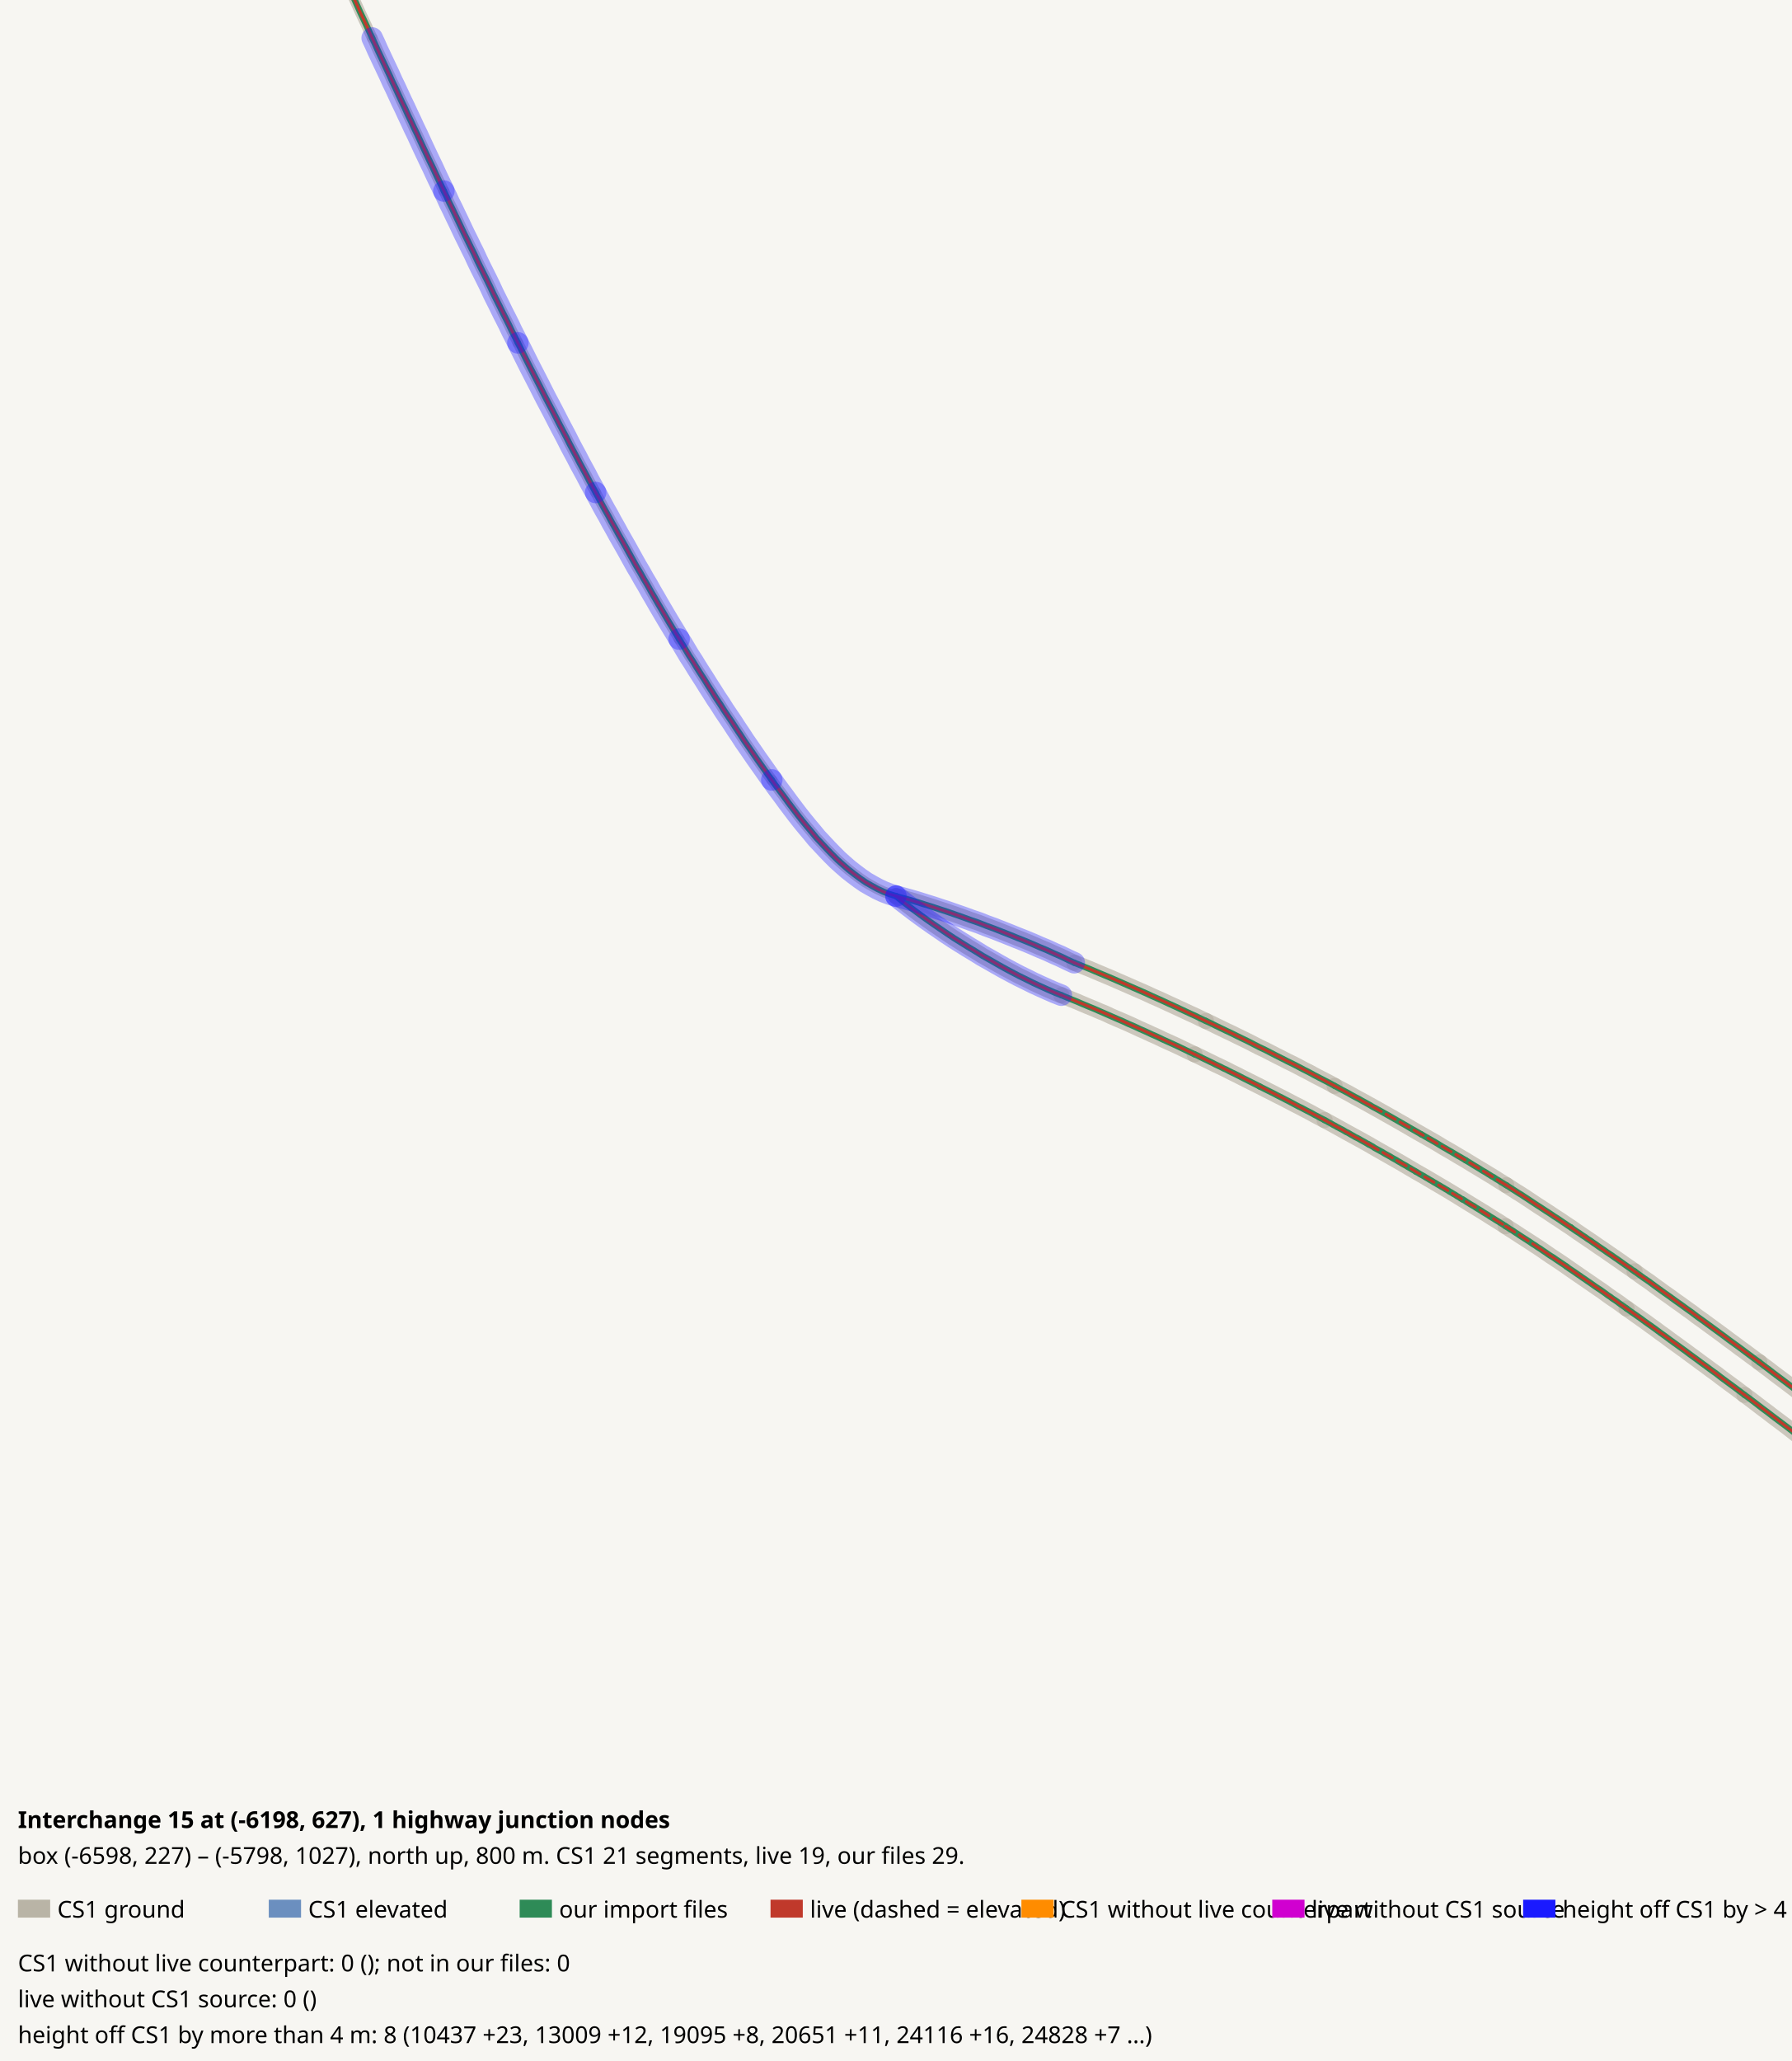
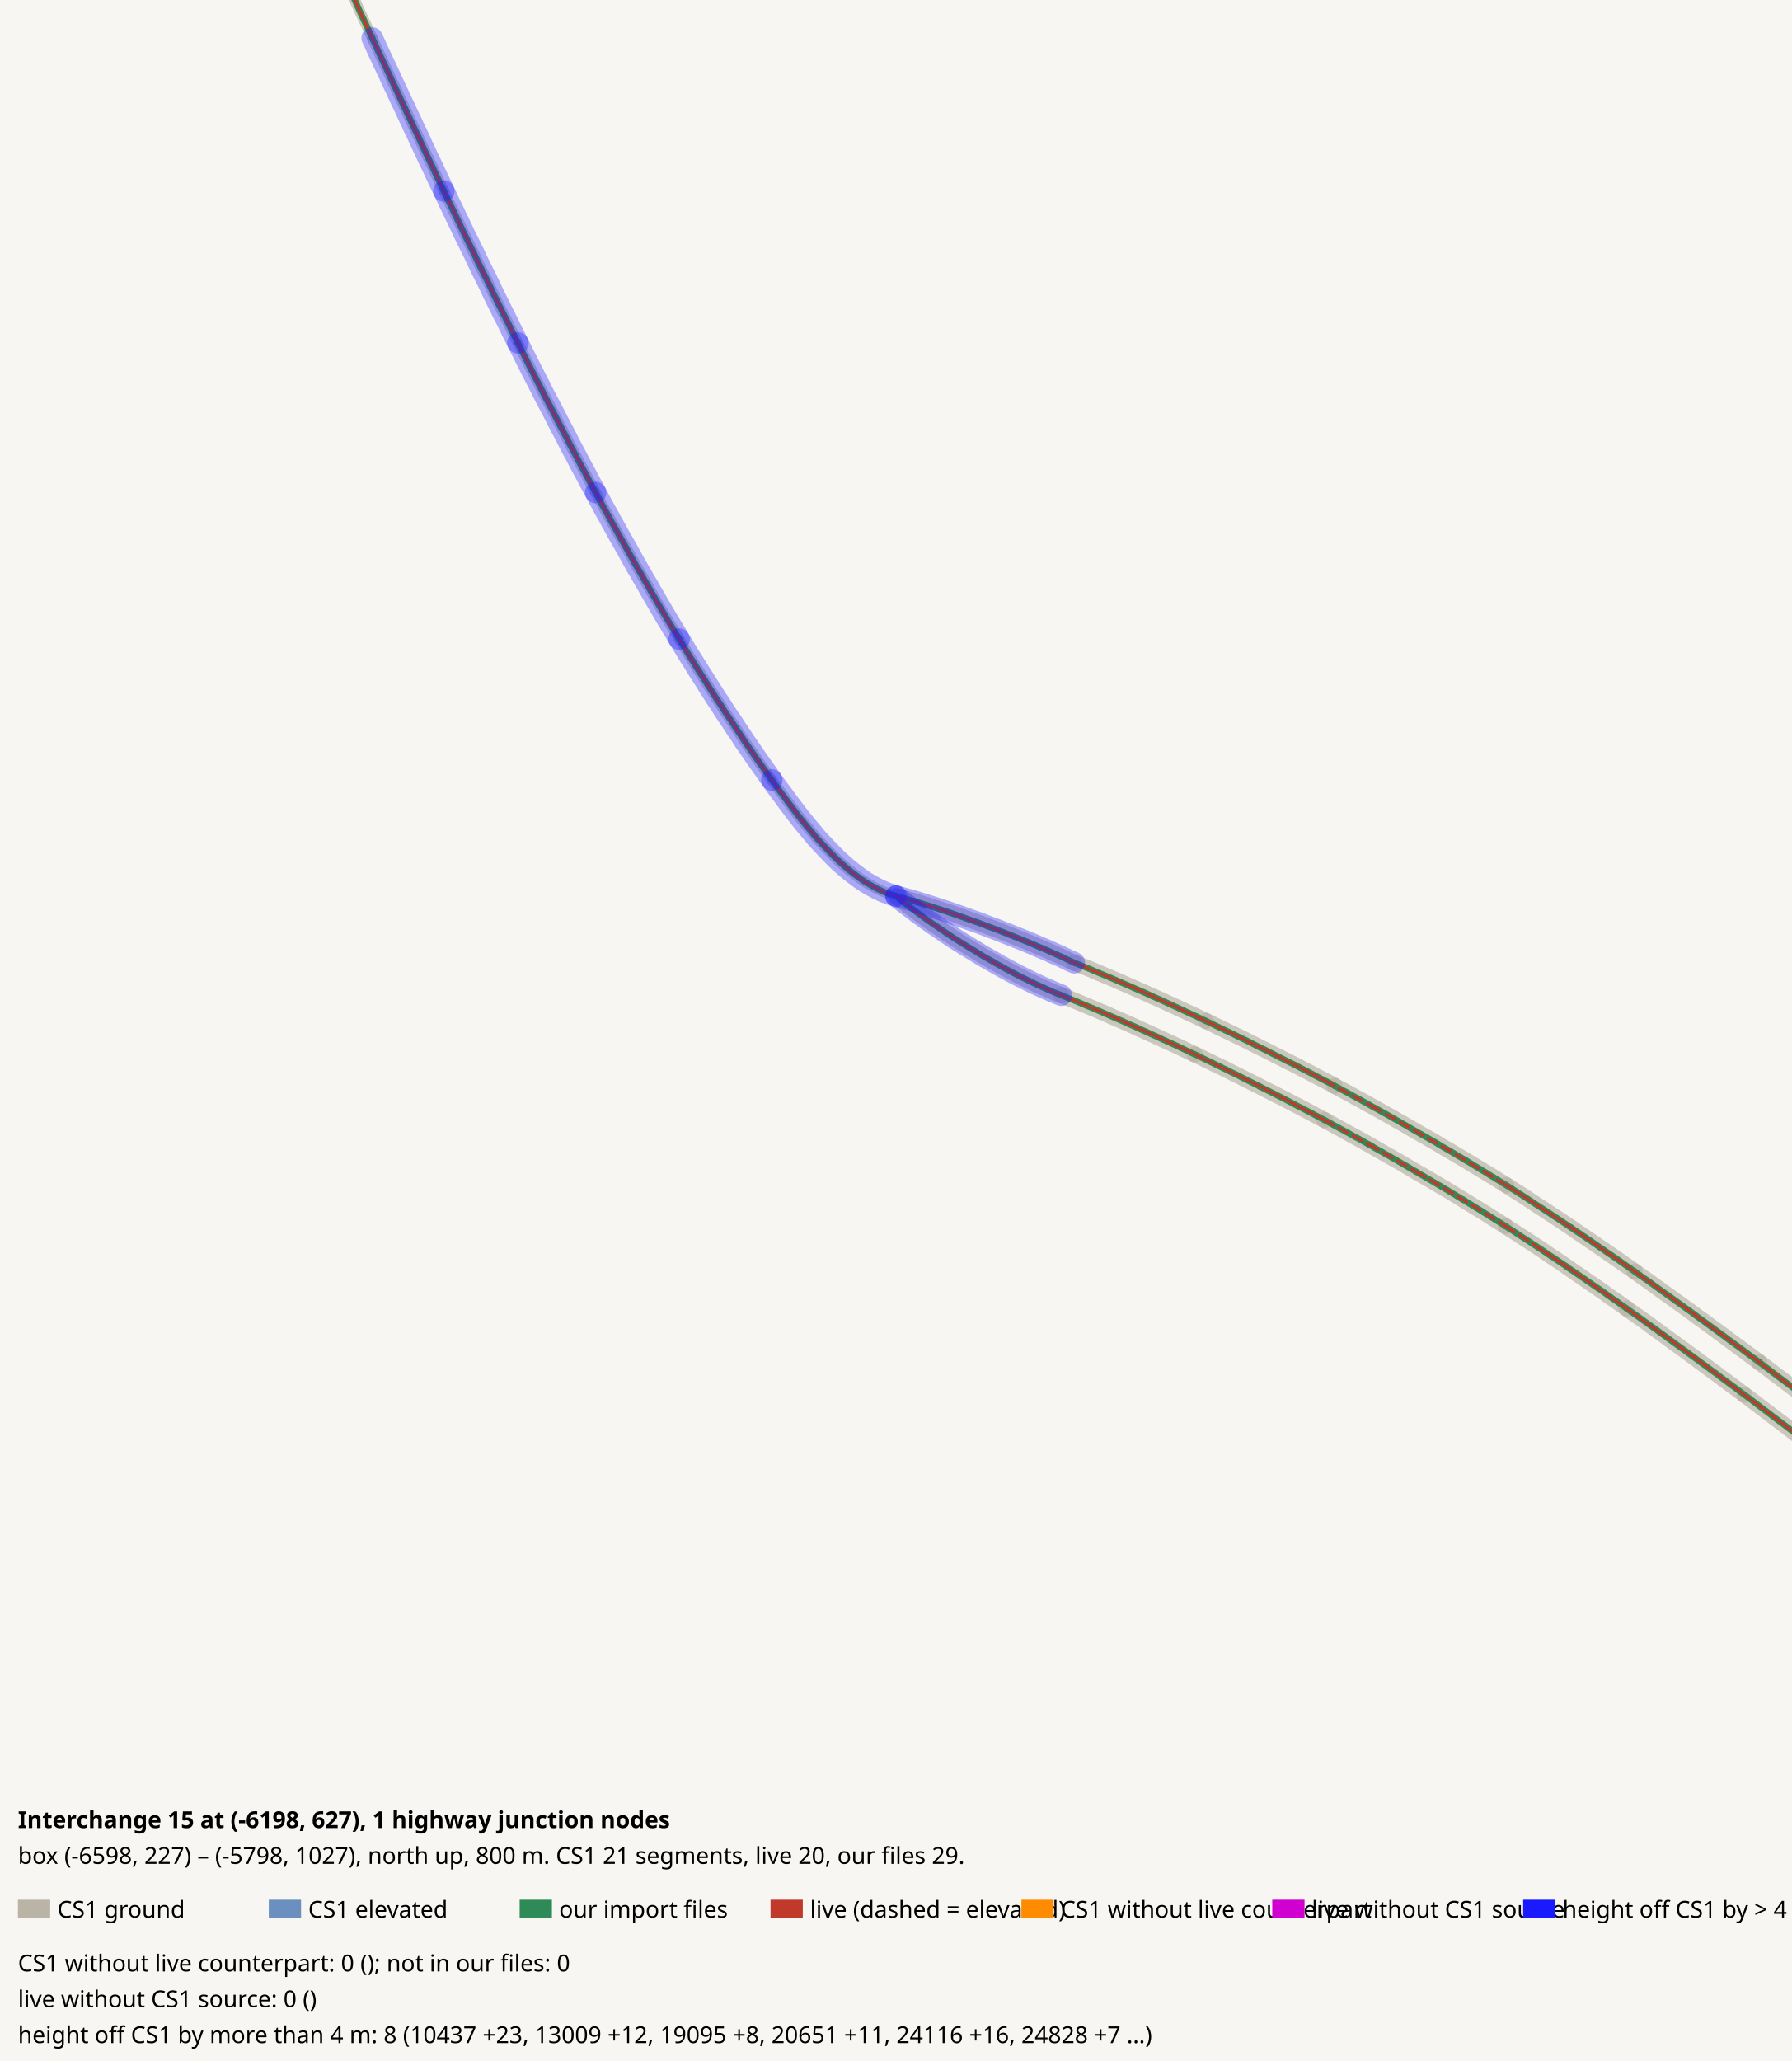
<svg xmlns="http://www.w3.org/2000/svg" viewBox="0 0 1000 1150" font-family="sans-serif" font-size="13">
  <rect width="1000" height="1150" fill="#f7f6f2" />
  <text x="10" y="1020" font-weight="bold">Interchange 15 at (-6198, 627), 1 highway junction nodes</text>
-   <text x="10" y="1040">box (-6598, 227) – (-5798, 1027), north up, 800 m. CS1 21 segments, live 19, our files 29.</text>
+   <text x="10" y="1040">box (-6598, 227) – (-5798, 1027), north up, 800 m. CS1 21 segments, live 20, our files 29.</text>
  <g fill="none" stroke-linecap="round">
    <path d="M973.5,778.3L976.0,780.1L978.5,782.0L981.1,784.0L983.7,786.0L986.4,788.0L989.1,790.1L991.9,792.2L994.7,794.3L997.5,796.4L1000.3,798.6L1003.1,800.8L1006.0,802.9L1008.8,805.1L1011.6,807.3L1014.4,809.4L1017.2,811.6L1020.0,813.7L1022.7,815.8L1025.4,817.9L1028.1,820.0L1030.7,822.0L1033.3,824.0L1035.8,825.9L1038.3,827.8" stroke="#b9b4a6" stroke-width="9" opacity="0.7" />
    <path d="M912.2,709.4L909.5,707.5L906.7,705.6L903.9,703.6L901.0,701.6L898.1,699.6L895.1,697.5L892.1,695.5L889.1,693.4L886.0,691.3L882.9,689.2L879.8,687.1L876.7,684.9L873.5,682.8L870.4,680.7L867.3,678.7L864.2,676.6L861.1,674.6L858.0,672.6L855.0,670.6L852.0,668.6L849.1,666.7L846.2,664.9L843.4,663.1L840.6,661.3" stroke="#b9b4a6" stroke-width="9" opacity="0.7" />
    <path d="M592.3,555.3L595.2,556.5L598.1,557.7L601.1,558.9L604.1,560.2L607.2,561.5L610.4,562.8L613.6,564.2L616.8,565.5L620.0,567.0L623.2,568.4L626.5,569.8L629.7,571.2L633.0,572.7L636.2,574.2L639.4,575.6L642.6,577.1L645.8,578.5L648.9,580.0L652.0,581.4L655.1,582.8L658.1,584.2L661.0,585.6L663.9,587.0L666.7,588.3" stroke="#b9b4a6" stroke-width="9" opacity="0.7" />
    <path d="M981.8,760.1L979.2,758.2L976.5,756.2L973.7,754.1L970.9,752.1L968.0,749.9L965.1,747.8L962.2,745.6L959.2,743.4L956.2,741.2L953.2,739.0L950.2,736.8L947.1,734.6L944.1,732.3L941.0,730.1L938.0,727.9L935.0,725.8L932.0,723.6L929.0,721.5L926.1,719.4L923.2,717.3L920.4,715.2L917.6,713.3L914.8,711.3L912.2,709.4" stroke="#b9b4a6" stroke-width="9" opacity="0.7" />
    <path d="M379.0,356.6L380.9,359.6L382.8,362.8L384.7,366.0L386.8,369.2L388.8,372.5L390.9,375.8L393.1,379.2L395.2,382.6L397.4,386.0L399.6,389.5L401.9,392.9L404.1,396.4L406.4,399.8L408.7,403.2L410.9,406.6L413.2,410.0L415.4,413.4L417.7,416.7L419.9,419.9L422.1,423.1L424.3,426.2L426.5,429.3L428.6,432.3L430.7,435.2" stroke="#b9b4a6" stroke-width="6" opacity="0.7" />
    <path d="M907.7,730.1L905.2,728.3L902.6,726.4L899.9,724.6L897.2,722.7L894.5,720.7L891.7,718.8L888.8,716.8L885.9,714.8L883.0,712.8L880.1,710.8L877.2,708.8L874.2,706.7L871.3,704.7L868.3,702.7L865.4,700.8L862.5,698.8L859.6,696.8L856.7,694.9L853.8,693.0L851.0,691.2L848.2,689.4L845.5,687.6L842.8,685.9L840.2,684.2" stroke="#b9b4a6" stroke-width="9" opacity="0.7" />
    <path d="M207.7,21.2L209.2,24.4L210.7,27.8L212.3,31.2L213.9,34.6L215.6,38.2L217.3,41.8L218.9,45.4L220.7,49.1L222.4,52.8L224.1,56.5L225.9,60.2L227.6,63.9L229.4,67.7L231.1,71.4L232.9,75.1L234.6,78.8L236.3,82.5L238.0,86.1L239.7,89.7L241.4,93.2L243.0,96.7L244.6,100.1L246.2,103.4L247.7,106.6" stroke="#b9b4a6" stroke-width="6" opacity="0.7" />
    <path d="M744.8,605.9L742.1,604.4L739.4,603.0L736.5,601.5L733.6,600.0L730.7,598.4L727.7,596.9L724.7,595.3L721.6,593.7L718.5,592.2L715.4,590.6L712.2,589.0L709.1,587.4L706.0,585.8L702.8,584.3L699.7,582.7L696.6,581.1L693.5,579.6L690.4,578.1L687.4,576.6L684.4,575.2L681.5,573.8L678.6,572.4L675.8,571.0L673.0,569.7" stroke="#b9b4a6" stroke-width="9" opacity="0.7" />
    <path d="M907.7,730.1L910.3,731.9L912.8,733.7L915.5,735.6L918.2,737.5L920.9,739.5L923.7,741.5L926.5,743.6L929.3,745.6L932.1,747.7L935.0,749.8L937.9,751.9L940.8,754.0L943.6,756.1L946.5,758.2L949.3,760.3L952.2,762.4L955.0,764.5L957.8,766.5L960.5,768.6L963.2,770.6L965.9,772.6L968.5,774.5L971.0,776.4L973.5,778.3" stroke="#b9b4a6" stroke-width="9" opacity="0.7" />
    <path d="M599.5,537.2L595.8,535.5L592.1,533.7L588.2,532.0L584.3,530.2L580.2,528.5L576.1,526.7L572.0,525.0L567.7,523.3L563.5,521.6L559.2,519.9L554.9,518.2L550.5,516.6L546.2,514.9L541.8,513.4L537.4,511.8L533.1,510.3L528.8,508.8L524.5,507.4L520.3,506.0L516.1,504.7L512.0,503.4L507.9,502.2L503.9,501.1L500.0,500.0" stroke="#b9b4a6" stroke-width="9" opacity="0.7" />
    <path d="M739.2,625.0L743.1,627.1L747.1,629.3L751.2,631.6L755.4,633.9L759.6,636.2L763.9,638.6L768.2,641.1L772.6,643.6L777.0,646.1L781.4,648.6L785.8,651.2L790.2,653.8L794.6,656.3L799.0,658.9L803.4,661.5L807.8,664.1L812.1,666.7L816.3,669.3L820.5,671.9L824.6,674.4L828.7,676.9L832.6,679.4L836.5,681.8L840.2,684.2" stroke="#b9b4a6" stroke-width="9" opacity="0.7" />
    <path d="M673.0,569.7L670.2,568.4L667.4,567.0L664.5,565.7L661.5,564.3L658.5,562.9L655.5,561.5L652.4,560.1L649.2,558.6L646.1,557.2L642.9,555.8L639.7,554.3L636.5,552.9L633.3,551.5L630.1,550.1L626.9,548.7L623.7,547.3L620.5,545.9L617.4,544.6L614.3,543.3L611.2,542.0L608.2,540.7L605.2,539.5L602.3,538.3L599.5,537.2" stroke="#b9b4a6" stroke-width="9" opacity="0.7" />
    <path d="M247.7,106.6L249.3,109.9L250.8,113.2L252.5,116.6L254.1,120.0L255.8,123.5L257.5,127.1L259.2,130.7L261.0,134.3L262.8,138.0L264.6,141.6L266.3,145.3L268.1,149.0L270.0,152.8L271.8,156.4L273.6,160.1L275.3,163.8L277.1,167.4L278.9,171.0L280.6,174.5L282.4,178.0L284.1,181.4L285.7,184.8L287.4,188.1L289.0,191.3" stroke="#b9b4a6" stroke-width="6" opacity="0.7" />
    <path d="M840.6,661.3L837.0,659.1L833.4,656.8L829.6,654.5L825.8,652.2L821.8,649.8L817.9,647.4L813.8,645.0L809.8,642.6L805.6,640.2L801.5,637.7L797.3,635.3L793.1,632.9L788.9,630.5L784.8,628.1L780.6,625.7L776.4,623.3L772.3,621.0L768.2,618.7L764.1,616.4L760.1,614.2L756.2,612.1L752.3,609.9L748.5,607.9L744.8,605.9" stroke="#b9b4a6" stroke-width="9" opacity="0.7" />
    <path d="M430.7,435.2L432.9,438.3L435.2,441.4L437.6,444.6L440.0,447.9L442.5,451.2L445.0,454.5L447.6,457.8L450.3,461.1L453.0,464.3L455.7,467.6L458.6,470.7L461.5,473.8L464.4,476.8L467.4,479.8L470.4,482.5L473.5,485.2L476.7,487.7L479.9,490.1L483.1,492.3L486.4,494.2L489.7,496.0L493.1,497.6L496.5,498.9L500.0,500.0" stroke="#b9b4a6" stroke-width="6" opacity="0.7" />
    <path d="M592.3,555.3L588.5,553.8L584.6,552.1L580.6,550.3L576.7,548.5L572.7,546.5L568.6,544.5L564.6,542.4L560.5,540.2L556.4,537.9L552.4,535.6L548.3,533.3L544.3,530.8L540.3,528.4L536.3,525.9L532.3,523.4L528.4,520.8L524.6,518.2L520.8,515.6L517.1,513.0L513.5,510.4L510.0,507.8L506.6,505.2L503.2,502.6L500.0,500.0" stroke="#b9b4a6" stroke-width="9" opacity="0.7" />
    <path d="M1050.2,812.4L1047.6,810.4L1045.0,808.4L1042.3,806.3L1039.5,804.1L1036.7,801.9L1033.8,799.7L1030.9,797.5L1028.0,795.3L1025.1,793.0L1022.1,790.7L1019.1,788.4L1016.1,786.1L1013.1,783.9L1010.1,781.6L1007.1,779.3L1004.2,777.1L1001.2,774.8L998.3,772.6L995.4,770.4L992.6,768.3L989.8,766.2L987.1,764.1L984.4,762.1L981.8,760.1" stroke="#b9b4a6" stroke-width="9" opacity="0.7" />
    <path d="M332.4,274.8L334.1,278.0L335.8,281.2L337.6,284.5L339.5,287.8L341.3,291.2L343.3,294.7L345.2,298.2L347.2,301.7L349.2,305.2L351.2,308.8L353.2,312.4L355.2,316.0L357.3,319.5L359.3,323.1L361.4,326.6L363.4,330.2L365.4,333.6L367.4,337.1L369.4,340.5L371.4,343.9L373.3,347.1L375.3,350.4L377.2,353.5L379.0,356.6" stroke="#b9b4a6" stroke-width="6" opacity="0.7" />
    <path d="M289.0,191.3L290.6,194.5L292.2,197.7L293.9,201.1L295.6,204.5L297.4,208.0L299.2,211.5L301.0,215.0L302.8,218.6L304.7,222.3L306.6,225.9L308.5,229.5L310.4,233.2L312.3,236.9L314.2,240.5L316.1,244.1L317.9,247.7L319.8,251.3L321.7,254.8L323.5,258.3L325.4,261.8L327.2,265.1L328.9,268.4L330.7,271.7L332.4,274.8" stroke="#b9b4a6" stroke-width="6" opacity="0.7" />
    <path d="M168.8,-63.6L169.6,-61.8L170.6,-59.7L171.7,-57.3L172.9,-54.7L174.2,-51.7L175.7,-48.6L177.2,-45.2L178.8,-41.6L180.6,-37.9L182.3,-34.0L184.1,-30.0L186.0,-26.0L187.9,-21.8L189.8,-17.6L191.7,-13.4L193.7,-9.3L195.6,-5.1L197.5,-1.0L199.3,3.0L201.1,7.0L202.9,10.8L204.6,14.4L206.2,17.9L207.7,21.2" stroke="#b9b4a6" stroke-width="6" opacity="0.7" />
    <path d="M666.7,588.3L669.5,589.6L672.3,591.0L675.2,592.4L678.2,593.9L681.2,595.3L684.3,596.8L687.4,598.4L690.5,599.9L693.6,601.5L696.8,603.1L700.0,604.7L703.2,606.3L706.3,607.9L709.5,609.5L712.6,611.1L715.8,612.7L718.9,614.3L721.9,615.9L724.9,617.4L727.9,619.0L730.8,620.5L733.7,622.1L736.5,623.6L739.2,625.0" stroke="#b9b4a6" stroke-width="9" opacity="0.7" />
    <path d="M973.5,778.3L976.0,780.1L978.5,782.0L981.1,784.0L983.7,786.0L986.4,788.0L989.1,790.1L991.9,792.2L994.7,794.3L997.5,796.4L1000.3,798.6L1003.1,800.8L1006.0,802.9L1008.8,805.1L1011.6,807.3L1014.4,809.4L1017.2,811.6L1020.0,813.7L1022.7,815.8L1025.4,817.9L1028.1,819.9L1030.7,822.0L1033.3,824.0L1035.8,825.9L1038.2,827.8" stroke="#2e8b57" stroke-width="3.5" />
    <path d="M912.2,709.4L910.8,708.5L909.5,707.5L908.1,706.6L906.7,705.6L905.3,704.6L903.9,703.6L902.5,702.6L901.0,701.6L899.6,700.6L898.1,699.6L896.6,698.6L895.1,697.5L893.6,696.5L892.1,695.5L890.6,694.4L889.1,693.4L887.6,692.3L886.0,691.3L884.5,690.2L882.9,689.2L881.4,688.1L879.8,687.1L878.2,686.0L876.7,684.9" stroke="#2e8b57" stroke-width="3.5" />
    <path d="M876.7,684.9L875.1,683.9L873.5,682.8L872.0,681.8L870.4,680.7L868.9,679.7L867.3,678.7L865.7,677.6L864.2,676.6L862.6,675.6L861.1,674.6L859.6,673.6L858.0,672.6L856.5,671.6L855.0,670.6L853.5,669.6L852.0,668.6L850.6,667.7L849.1,666.7L847.6,665.8L846.2,664.9L844.8,664.0L843.4,663.1L842.0,662.2L840.6,661.3" stroke="#2e8b57" stroke-width="3.5" />
    <path d="M592.3,555.3L595.2,556.5L598.1,557.7L601.1,558.9L604.1,560.2L607.2,561.5L610.4,562.8L613.6,564.2L616.8,565.6L620.0,567.0L623.2,568.4L626.5,569.8L629.7,571.3L633.0,572.7L636.2,574.2L639.4,575.6L642.6,577.1L645.8,578.5L648.9,580.0L652.0,581.4L655.1,582.8L658.1,584.2L661.0,585.6L663.9,587.0L666.7,588.3" stroke="#2e8b57" stroke-width="3.5" />
    <path d="M981.8,760.1L979.2,758.2L976.5,756.2L973.7,754.1L970.9,752.0L968.0,749.9L965.1,747.8L962.2,745.6L959.2,743.4L956.2,741.2L953.2,739.0L950.2,736.8L947.1,734.6L944.1,732.3L941.0,730.1L938.0,727.9L935.0,725.8L932.0,723.6L929.0,721.5L926.1,719.4L923.2,717.3L920.4,715.2L917.6,713.3L914.8,711.3L912.2,709.4" stroke="#2e8b57" stroke-width="3.5" />
    <path d="M840.2,684.2L841.5,685.0L842.8,685.9L844.2,686.7L845.5,687.6L846.9,688.5L848.2,689.4L849.6,690.3L851.0,691.2L852.4,692.1L853.8,693.0L855.2,694.0L856.7,694.9L858.1,695.9L859.6,696.8L861.0,697.8L862.5,698.8L863.9,699.8L865.4,700.8L866.9,701.7L868.3,702.7L869.8,703.7L871.3,704.7L872.8,705.7L874.2,706.7" stroke="#2e8b57" stroke-width="3.5" />
    <path d="M874.2,706.7L875.7,707.8L877.2,708.8L878.7,709.8L880.1,710.8L881.6,711.8L883.0,712.8L884.5,713.8L885.9,714.8L887.4,715.8L888.8,716.8L890.2,717.8L891.7,718.8L893.1,719.7L894.5,720.7L895.9,721.7L897.2,722.7L898.6,723.6L899.9,724.6L901.3,725.5L902.6,726.4L903.9,727.4L905.2,728.3L906.5,729.2L907.7,730.1" stroke="#2e8b57" stroke-width="3.5" />
    <path d="M744.8,605.9L742.1,604.4L739.4,603.0L736.5,601.5L733.6,600.0L730.7,598.4L727.7,596.9L724.7,595.3L721.6,593.7L718.5,592.2L715.4,590.6L712.2,589.0L709.1,587.4L706.0,585.8L702.8,584.3L699.7,582.7L696.6,581.1L693.5,579.6L690.4,578.1L687.4,576.6L684.4,575.2L681.5,573.8L678.6,572.4L675.8,571.0L673.0,569.7" stroke="#2e8b57" stroke-width="3.5" />
    <path d="M907.7,730.1L910.2,731.9L912.8,733.7L915.5,735.6L918.2,737.6L920.9,739.5L923.7,741.5L926.5,743.6L929.3,745.6L932.1,747.7L935.0,749.8L937.9,751.9L940.8,754.0L943.6,756.1L946.5,758.2L949.3,760.3L952.2,762.4L955.0,764.5L957.8,766.5L960.5,768.6L963.2,770.6L965.9,772.6L968.5,774.5L971.0,776.4L973.5,778.3" stroke="#2e8b57" stroke-width="3.5" />
    <path d="M599.5,537.2L595.8,535.5L592.1,533.7L588.2,532.0L584.3,530.2L580.2,528.5L576.1,526.7L572.0,525.0L567.7,523.3L563.5,521.6L559.2,519.9L554.9,518.2L550.5,516.6L546.2,514.9L541.8,513.4L537.4,511.8L533.1,510.3L528.8,508.8L524.5,507.4L520.3,506.0L516.1,504.7L512.0,503.4L507.9,502.2L503.9,501.1L500.0,500.0" stroke="#2e8b57" stroke-width="3.5" />
    <path d="M739.2,625.0L740.2,625.5L741.2,626.1L742.2,626.6L743.1,627.1L744.1,627.7L745.1,628.2L746.1,628.8L747.1,629.3L748.2,629.9L749.2,630.4L750.2,631.0L751.2,631.6L752.3,632.1L753.3,632.7L754.3,633.3L755.4,633.9L756.4,634.5L757.5,635.0L758.6,635.6L759.6,636.2L760.7,636.8L761.8,637.4L762.8,638.0L763.9,638.6" stroke="#2e8b57" stroke-width="3.5" />
    <path d="M763.9,638.6L765.0,639.2L766.1,639.8L767.1,640.5L768.2,641.1L769.3,641.7L770.4,642.3L771.5,642.9L772.6,643.6L773.7,644.2L774.8,644.8L775.9,645.4L777.0,646.1L778.1,646.7L779.2,647.3L780.3,648.0L781.4,648.6L782.5,649.3L783.6,649.9L784.7,650.5L785.8,651.2L786.9,651.8L788.0,652.5L789.1,653.1L790.2,653.8" stroke="#2e8b57" stroke-width="3.5" />
    <path d="M790.2,653.8L791.3,654.4L792.4,655.1L793.5,655.7L794.6,656.3L795.7,657.0L796.8,657.6L797.9,658.3L799.0,658.9L800.1,659.6L801.2,660.2L802.3,660.9L803.4,661.5L804.5,662.2L805.6,662.8L806.7,663.5L807.8,664.1L808.8,664.8L809.9,665.4L811.0,666.1L812.1,666.7L813.1,667.4L814.2,668.0L815.2,668.7L816.3,669.3" stroke="#2e8b57" stroke-width="3.5" />
    <path d="M816.3,669.3L817.4,669.9L818.4,670.6L819.4,671.2L820.5,671.9L821.5,672.5L822.6,673.1L823.6,673.8L824.6,674.4L825.6,675.0L826.6,675.6L827.6,676.3L828.6,676.9L829.6,677.5L830.6,678.1L831.6,678.8L832.6,679.4L833.6,680.0L834.5,680.6L835.5,681.2L836.5,681.8L837.4,682.4L838.4,683.0L839.3,683.6L840.2,684.2" stroke="#2e8b57" stroke-width="3.5" />
    <path d="M673.0,569.7L670.2,568.4L667.4,567.0L664.5,565.7L661.5,564.3L658.5,562.9L655.5,561.5L652.4,560.1L649.2,558.6L646.1,557.2L642.9,555.8L639.7,554.3L636.5,552.9L633.3,551.5L630.1,550.1L626.9,548.7L623.7,547.3L620.5,545.9L617.4,544.6L614.3,543.3L611.2,542.0L608.2,540.7L605.2,539.5L602.3,538.3L599.5,537.2" stroke="#2e8b57" stroke-width="3.5" />
    <path d="M840.6,661.3L839.7,660.8L838.8,660.2L837.9,659.7L837.0,659.1L836.1,658.5L835.2,658.0L834.3,657.4L833.4,656.8L832.4,656.3L831.5,655.7L830.5,655.1L829.6,654.5L828.6,653.9L827.7,653.4L826.7,652.8L825.8,652.2L824.8,651.6L823.8,651.0L822.8,650.4L821.8,649.8L820.9,649.2L819.9,648.6L818.9,648.0L817.9,647.4" stroke="#2e8b57" stroke-width="3.5" />
    <path d="M817.9,647.4L816.9,646.8L815.9,646.2L814.9,645.6L813.8,645.0L812.8,644.4L811.8,643.8L810.8,643.2L809.8,642.6L808.7,642.0L807.7,641.4L806.7,640.8L805.6,640.2L804.6,639.6L803.6,639.0L802.5,638.3L801.5,637.7L800.5,637.1L799.4,636.5L798.4,635.9L797.3,635.3L796.3,634.7L795.2,634.1L794.2,633.5L793.1,632.9" stroke="#2e8b57" stroke-width="3.5" />
    <path d="M793.1,632.9L791.0,631.7L788.9,630.5L786.8,629.3L784.8,628.1L782.7,626.9L780.6,625.7L778.5,624.5L776.4,623.3L774.3,622.1L772.3,621.0L770.2,619.8L768.2,618.7L766.1,617.6L764.1,616.4L762.1,615.3L760.1,614.2L758.2,613.1L756.2,612.1L754.2,611.0L752.3,609.9L750.4,608.9L748.5,607.9L746.7,606.9L744.8,605.9" stroke="#2e8b57" stroke-width="3.5" />
    <path d="M500.0,500.0L503.2,502.6L506.6,505.2L510.0,507.8L513.5,510.4L517.1,513.0L520.8,515.6L524.6,518.2L528.4,520.8L532.3,523.4L536.3,525.9L540.3,528.4L544.3,530.8L548.3,533.3L552.4,535.6L556.4,537.9L560.5,540.2L564.6,542.4L568.6,544.5L572.7,546.5L576.7,548.5L580.6,550.3L584.6,552.1L588.5,553.8L592.3,555.3" stroke="#2e8b57" stroke-width="3.5" />
    <path d="M1050.2,812.4L1047.6,810.4L1045.0,808.4L1042.3,806.3L1039.5,804.1L1036.7,801.9L1033.8,799.7L1030.9,797.5L1028.0,795.3L1025.1,793.0L1022.1,790.7L1019.1,788.4L1016.1,786.1L1013.1,783.9L1010.1,781.6L1007.1,779.3L1004.2,777.1L1001.2,774.8L998.3,772.6L995.4,770.4L992.6,768.3L989.8,766.2L987.1,764.1L984.4,762.1L981.8,760.1" stroke="#2e8b57" stroke-width="3.5" />
    <path d="M666.7,588.3L668.1,588.9L669.5,589.6L670.9,590.3L672.3,591.0L673.8,591.7L675.2,592.4L676.7,593.1L678.2,593.9L679.7,594.6L681.2,595.3L682.7,596.1L684.3,596.8L685.8,597.6L687.4,598.4L688.9,599.1L690.5,599.9L692.1,600.7L693.6,601.5L695.2,602.3L696.8,603.1L698.4,603.9L700.0,604.7L701.6,605.5L703.1,606.3" stroke="#2e8b57" stroke-width="3.5" />
    <path d="M703.1,606.3L704.7,607.1L706.3,607.9L707.9,608.7L709.5,609.5L711.1,610.3L712.6,611.1L714.2,611.9L715.8,612.7L717.3,613.5L718.9,614.3L720.4,615.1L721.9,615.9L723.4,616.7L724.9,617.5L726.4,618.2L727.9,619.0L729.4,619.8L730.8,620.5L732.3,621.3L733.7,622.1L735.1,622.8L736.5,623.6L737.9,624.3L739.2,625.0" stroke="#2e8b57" stroke-width="3.5" />
    <path d="M379.0,356.6L380.9,359.6L382.8,362.8L384.7,366.0L386.8,369.2L388.8,372.5L390.9,375.8L393.1,379.2L395.2,382.6L397.4,386.0L399.6,389.5L401.9,392.9L404.1,396.4L406.4,399.8L408.7,403.2L410.9,406.6L413.2,410.0L415.4,413.4L417.7,416.7L419.9,419.9L422.1,423.1L424.3,426.2L426.5,429.3L428.6,432.3L430.7,435.2" stroke="#2e8b57" stroke-width="3.5" />
    <path d="M207.7,21.2L209.2,24.4L210.7,27.8L212.3,31.2L213.9,34.6L215.6,38.2L217.3,41.8L218.9,45.4L220.7,49.1L222.4,52.8L224.1,56.5L225.9,60.2L227.6,64.0L229.4,67.7L231.1,71.4L232.9,75.1L234.6,78.8L236.3,82.5L238.0,86.1L239.7,89.7L241.4,93.2L243.0,96.7L244.6,100.1L246.2,103.4L247.7,106.6" stroke="#2e8b57" stroke-width="3.5" />
    <path d="M247.7,106.6L249.3,109.9L250.8,113.2L252.5,116.6L254.1,120.0L255.8,123.5L257.5,127.1L259.2,130.7L261.0,134.3L262.8,138.0L264.6,141.6L266.3,145.3L268.1,149.0L270.0,152.8L271.8,156.4L273.6,160.1L275.3,163.8L277.1,167.4L278.9,171.0L280.6,174.5L282.4,178.0L284.1,181.4L285.7,184.8L287.4,188.1L289.0,191.3" stroke="#2e8b57" stroke-width="3.5" />
    <path d="M430.7,435.2L432.9,438.3L435.2,441.4L437.6,444.6L440.0,447.9L442.5,451.2L445.0,454.5L447.6,457.8L450.3,461.1L453.0,464.3L455.7,467.6L458.6,470.7L461.5,473.8L464.4,476.8L467.4,479.8L470.4,482.5L473.5,485.2L476.7,487.7L479.9,490.1L483.1,492.3L486.4,494.2L489.7,496.0L493.1,497.6L496.5,498.9L500.0,500.0" stroke="#2e8b57" stroke-width="3.5" />
    <path d="M332.4,274.8L334.1,278.0L335.8,281.2L337.6,284.5L339.5,287.8L341.3,291.2L343.3,294.7L345.2,298.2L347.2,301.7L349.2,305.2L351.2,308.8L353.2,312.4L355.2,316.0L357.3,319.5L359.3,323.1L361.4,326.6L363.4,330.2L365.4,333.6L367.4,337.1L369.4,340.5L371.4,343.9L373.3,347.1L375.3,350.4L377.1,353.5L379.0,356.6" stroke="#2e8b57" stroke-width="3.5" />
    <path d="M289.0,191.3L290.6,194.5L292.2,197.7L293.9,201.1L295.6,204.5L297.4,208.0L299.2,211.5L301.0,215.0L302.8,218.6L304.7,222.3L306.6,225.9L308.5,229.5L310.4,233.2L312.3,236.9L314.2,240.5L316.1,244.1L317.9,247.7L319.8,251.3L321.7,254.8L323.5,258.3L325.4,261.8L327.2,265.1L328.9,268.4L330.7,271.7L332.4,274.8" stroke="#2e8b57" stroke-width="3.5" />
    <path d="M168.8,-63.6L169.6,-61.8L170.6,-59.7L171.7,-57.3L172.9,-54.7L174.2,-51.7L175.7,-48.6L177.2,-45.2L178.8,-41.6L180.6,-37.9L182.3,-34.0L184.1,-30.0L186.0,-26.0L187.9,-21.8L189.8,-17.6L191.7,-13.5L193.7,-9.3L195.6,-5.1L197.5,-1.0L199.3,3.0L201.1,7.0L202.9,10.8L204.6,14.4L206.2,17.9L207.7,21.2" stroke="#2e8b57" stroke-width="3.5" />
    <path d="M981.8,760.1L977.9,757.2L973.9,754.3L969.9,751.3L965.8,748.3L961.7,745.2L957.5,742.2L953.3,739.1L949.1,736.0L944.8,732.8L940.5,729.7L936.1,726.5L931.7,723.3L927.2,720.1L922.8,716.9L918.3,713.7L913.7,710.5L909.2,707.3L904.6,704.1L900.0,700.9L895.3,697.7L890.7,694.5L886.0,691.3L881.4,688.1L876.7,684.9" stroke="#c0392b" stroke-width="1.6" />
    <path d="M599.5,537.2L595.8,535.5L592.1,533.7L588.2,532.0L584.3,530.2L580.2,528.5L576.1,526.7L572.0,525.0L567.7,523.3L563.5,521.6L559.2,519.9L554.9,518.2L550.5,516.6L546.2,514.9L541.8,513.4L537.4,511.8L533.1,510.3L528.8,508.8L524.5,507.4L520.3,506.0L516.1,504.7L512.0,503.4L507.9,502.2L503.9,501.1L500.0,500.0" stroke="#c0392b" stroke-width="1.6" />
    <path d="M973.5,778.3L979.0,782.4L984.6,786.6L990.3,790.9L996.1,795.4L1002.0,799.9L1008.0,804.5L1014.0,809.1L1020.1,813.8L1026.3,818.6L1032.5,823.4L1038.7,828.2L1044.9,833.0L1051.1,837.9L1057.2,842.7L1063.4,847.6L1069.5,852.4L1075.5,857.2L1081.5,862.0L1087.4,866.7L1093.2,871.3L1098.8,875.9L1104.4,880.5L1109.8,884.9L1115.1,889.3" stroke="#c0392b" stroke-width="1.6" />
+     <path d="M592.3,555.3L598.1,557.7L604.0,560.1L610.0,562.6L616.1,565.2L622.3,567.9L628.5,570.7L634.8,573.5L641.2,576.4L647.6,579.3L654.0,582.3L660.5,585.3L666.9,588.4L673.3,591.5L679.7,594.6L686.0,597.7L692.3,600.8L698.5,603.9L704.7,607.0L710.7,610.1L716.7,613.1L722.5,616.2L728.2,619.2L733.8,622.1L739.2,625.0" stroke="#c0392b" stroke-width="1.6" />
+     <path d="M861.0,697.8L865.9,701.1L870.8,704.4L875.8,707.8L880.7,711.2L885.6,714.6L890.5,718.0L895.4,721.4L900.3,724.8L905.1,728.3L910.0,731.7L914.8,735.2L919.6,738.6L924.3,742.0L929.1,745.4L933.7,748.8L938.4,752.2L943.0,755.6L947.5,758.9L952.0,762.2L956.4,765.5L960.8,768.8L965.1,772.0L969.3,775.2L973.5,778.3" stroke="#c0392b" stroke-width="1.6" />
+     <path d="M744.8,605.9L739.4,603.0L733.9,600.1L728.2,597.1L722.4,594.1L716.4,591.1L710.4,588.0L704.3,585.0L698.1,581.9L691.9,578.8L685.6,575.7L679.3,572.7L672.9,569.7L666.6,566.7L660.2,563.7L653.9,560.7L647.6,557.9L641.3,555.0L635.1,552.2L628.9,549.5L622.8,546.9L616.8,544.3L610.9,541.9L605.2,539.5L599.5,537.2" stroke="#c0392b" stroke-width="1.6" />
    <path d="M876.7,684.9L875.1,683.9L873.5,682.8L872.0,681.8L870.4,680.7L868.9,679.7L867.3,678.7L865.7,677.6L864.2,676.6L862.6,675.6L861.1,674.6L859.6,673.6L858.0,672.6L856.5,671.6L855.0,670.6L853.5,669.6L852.0,668.6L850.6,667.7L849.1,666.7L847.6,665.8L846.2,664.9L844.8,664.0L843.4,663.1L842.0,662.2L840.6,661.3" stroke="#c0392b" stroke-width="1.6" />
-     <path d="M739.2,625.0L740.2,625.5L741.2,626.1L742.2,626.6L743.1,627.1L744.1,627.7L745.1,628.2L746.1,628.8L747.1,629.3L748.2,629.9L749.2,630.4L750.2,631.0L751.2,631.6L752.3,632.1L753.3,632.7L754.3,633.3L755.4,633.9L756.4,634.5L757.5,635.0L758.6,635.6L759.6,636.2L760.7,636.8L761.8,637.4L762.8,638.0L763.9,638.6" stroke="#c0392b" stroke-width="1.6" />
-     <path d="M861.0,697.8L865.9,701.1L870.8,704.4L875.8,707.8L880.7,711.2L885.6,714.6L890.5,718.0L895.4,721.4L900.3,724.8L905.1,728.3L910.0,731.7L914.8,735.2L919.6,738.6L924.3,742.0L929.1,745.4L933.7,748.8L938.4,752.2L943.0,755.6L947.5,758.9L952.0,762.2L956.4,765.5L960.8,768.8L965.1,772.0L969.3,775.2L973.5,778.3" stroke="#c0392b" stroke-width="1.6" />
-     <path d="M592.3,555.3L598.1,557.7L604.0,560.1L610.0,562.6L616.1,565.2L622.3,567.9L628.5,570.7L634.8,573.5L641.2,576.4L647.6,579.3L654.0,582.3L660.4,585.3L666.9,588.4L673.3,591.5L679.7,594.6L686.0,597.7L692.3,600.8L698.5,603.9L704.7,607.0L710.7,610.1L716.7,613.1L722.5,616.2L728.2,619.2L733.8,622.1L739.2,625.0" stroke="#c0392b" stroke-width="1.6" />
-     <path d="M744.8,605.9L739.4,603.0L733.9,600.1L728.2,597.1L722.4,594.1L716.4,591.1L710.4,588.0L704.3,585.0L698.1,581.9L691.9,578.8L685.6,575.7L679.3,572.7L672.9,569.7L666.6,566.7L660.2,563.7L653.9,560.7L647.6,557.9L641.3,555.0L635.1,552.2L628.9,549.5L622.8,546.9L616.8,544.3L610.9,541.9L605.2,539.5L599.5,537.2" stroke="#c0392b" stroke-width="1.6" />
-     <path d="M768.2,618.7L767.2,618.1L766.2,617.6L765.2,617.0L764.2,616.4L763.1,615.9L762.1,615.3L761.1,614.8L760.1,614.2L759.2,613.7L758.2,613.1L757.2,612.6L756.2,612.1L755.2,611.5L754.3,611.0L753.3,610.5L752.3,609.9L751.4,609.4L750.4,608.9L749.5,608.4L748.5,607.9L747.6,607.4L746.7,606.9L745.7,606.4L744.8,605.9" stroke="#c0392b" stroke-width="1.6" />
    <path d="M500.0,500.0L503.2,502.6L506.6,505.2L510.0,507.8L513.5,510.4L517.1,513.0L520.8,515.6L524.6,518.2L528.4,520.8L532.3,523.4L536.3,525.9L540.3,528.4L544.3,530.8L548.3,533.3L552.4,535.6L556.4,537.9L560.5,540.2L564.6,542.4L568.6,544.5L572.7,546.5L576.7,548.5L580.6,550.3L584.6,552.1L588.5,553.8L592.3,555.3" stroke="#c0392b" stroke-width="1.6" />
    <path d="M1082.8,838.0L1078.5,834.7L1074.2,831.3L1069.9,827.9L1065.6,824.5L1061.3,821.1L1056.9,817.7L1052.6,814.3L1048.2,810.9L1043.9,807.5L1039.6,804.2L1035.2,800.8L1030.9,797.5L1026.6,794.2L1022.3,790.9L1018.1,787.7L1013.9,784.4L1009.7,781.3L1005.6,778.1L1001.5,775.0L997.4,771.9L993.4,768.9L989.5,765.9L985.6,763.0L981.8,760.1" stroke="#c0392b" stroke-width="1.6" />
+     <path d="M840.6,661.3L837.9,659.7L835.2,658.0L832.4,656.3L829.6,654.5L826.7,652.8L823.8,651.0L820.9,649.2L817.9,647.4L814.9,645.6L811.8,643.8L808.8,642.0L805.7,640.2L802.6,638.4L799.4,636.5L796.3,634.7L793.2,632.9L790.0,631.1L786.9,629.3L783.7,627.5L780.6,625.7L777.5,623.9L774.4,622.2L771.3,620.4L768.2,618.7" stroke="#c0392b" stroke-width="1.6" stroke-dasharray="6 3" />
    <path d="M840.2,684.2L841.0,684.7L841.9,685.2L842.7,685.8L843.5,686.3L844.3,686.8L845.2,687.4L846.0,687.9L846.9,688.5L847.7,689.0L848.6,689.6L849.5,690.2L850.3,690.7L851.2,691.3L852.1,691.9L853.0,692.5L853.8,693.0L854.7,693.6L855.6,694.2L856.5,694.8L857.4,695.4L858.3,696.0L859.2,696.6L860.1,697.2L861.0,697.8" stroke="#c0392b" stroke-width="1.6" stroke-dasharray="6 3" />
-     <path d="M763.9,638.6L767.1,640.5L770.4,642.3L773.7,644.2L777.0,646.1L780.3,648.0L783.6,649.9L786.9,651.8L790.2,653.8L793.5,655.7L796.8,657.7L800.1,659.6L803.4,661.6L806.7,663.5L809.9,665.5L813.1,667.4L816.3,669.3L819.4,671.2L822.6,673.1L825.6,675.0L828.7,676.9L831.6,678.8L834.5,680.6L837.4,682.4L840.2,684.2" stroke="#c0392b" stroke-width="1.6" stroke-dasharray="6 3" />
-     <path d="M840.6,661.3L837.9,659.7L835.2,658.0L832.4,656.3L829.6,654.5L826.7,652.8L823.8,651.0L820.9,649.2L817.9,647.4L814.9,645.6L811.8,643.8L808.8,642.0L805.7,640.2L802.6,638.4L799.4,636.5L796.3,634.7L793.2,632.9L790.0,631.1L786.9,629.3L783.7,627.5L780.6,625.7L777.5,623.9L774.4,622.2L771.3,620.4L768.2,618.7" stroke="#c0392b" stroke-width="1.6" stroke-dasharray="6 3" />
-     <path d="M266.9,146.4L271.3,155.4L275.7,164.4L280.2,173.5L284.7,182.6L289.2,191.7L293.8,200.8L298.4,209.9L303.1,219.0L307.7,228.1L312.4,237.1L317.2,246.2L321.9,255.1L326.7,264.1L331.4,272.9L336.2,281.7L341.0,290.5L345.8,299.1L350.5,307.7L355.3,316.1L360.1,324.5L364.8,332.7L369.6,340.8L374.3,348.8L379.0,356.6" stroke="#c0392b" stroke-width="1.6" />
+     <path d="M739.2,625.0L740.2,625.5L741.2,626.1L742.2,626.6L743.1,627.1L744.1,627.7L745.1,628.2L746.1,628.8L747.1,629.3L748.2,629.9L749.2,630.4L750.2,631.0L751.2,631.6L752.3,632.1L753.3,632.7L754.3,633.3L755.4,633.9L756.4,634.5L757.5,635.0L758.6,635.6L759.6,636.2L760.7,636.8L761.8,637.4L762.8,638.0L763.9,638.6" stroke="#c0392b" stroke-width="1.6" stroke-dasharray="6 3" />
+     <path d="M763.9,638.6L765.0,639.2L766.1,639.8L767.1,640.5L768.2,641.1L769.3,641.7L770.4,642.3L771.5,642.9L772.6,643.6L773.7,644.2L774.8,644.8L775.9,645.4L777.0,646.1L778.1,646.7L779.2,647.3L780.3,648.0L781.4,648.6L782.5,649.3L783.6,649.9L784.7,650.5L785.8,651.2L786.9,651.8L788.0,652.5L789.1,653.1L790.2,653.8" stroke="#c0392b" stroke-width="1.6" stroke-dasharray="6 3" />
+     <path d="M790.2,653.8L792.4,655.1L794.6,656.3L796.8,657.6L799.0,658.9L801.2,660.2L803.4,661.5L805.6,662.8L807.8,664.1L809.9,665.4L812.1,666.7L814.2,668.0L816.3,669.3L818.4,670.6L820.5,671.9L822.6,673.1L824.6,674.4L826.6,675.6L828.7,676.9L830.6,678.1L832.6,679.4L834.5,680.6L836.5,681.8L838.4,683.0L840.2,684.2" stroke="#c0392b" stroke-width="1.6" stroke-dasharray="6 3" />
+     <path d="M768.2,618.7L767.2,618.1L766.2,617.6L765.2,617.0L764.2,616.4L763.1,615.9L762.1,615.3L761.1,614.8L760.1,614.2L759.2,613.7L758.2,613.1L757.2,612.6L756.2,612.1L755.2,611.5L754.3,611.0L753.3,610.5L752.3,609.9L751.4,609.4L750.4,608.9L749.5,608.4L748.5,607.9L747.6,607.4L746.7,606.9L745.7,606.4L744.8,605.9" stroke="#c0392b" stroke-width="1.6" stroke-dasharray="6 3" />
+     <path d="M207.7,21.2L209.9,25.9L212.1,30.6L214.3,35.5L216.6,40.4L219.0,45.4L221.3,50.5L223.7,55.6L226.2,60.8L228.6,66.0L231.1,71.3L233.6,76.6L236.1,81.9L238.6,87.3L241.2,92.7L243.8,98.1L246.3,103.5L248.9,108.9L251.5,114.3L254.1,119.7L256.6,125.1L259.2,130.5L261.8,135.8L264.4,141.2L266.9,146.4" stroke="#c0392b" stroke-width="1.6" />
    <path d="M430.7,435.2L432.9,438.3L435.2,441.4L437.6,444.6L440.0,447.9L442.5,451.2L445.0,454.5L447.6,457.8L450.3,461.1L453.0,464.3L455.7,467.6L458.6,470.7L461.5,473.8L464.4,476.8L467.4,479.8L470.4,482.5L473.5,485.2L476.7,487.7L479.9,490.1L483.1,492.3L486.4,494.2L489.7,496.0L493.1,497.6L496.5,498.9L500.0,500.0" stroke="#c0392b" stroke-width="1.6" />
    <path d="M379.0,356.6L380.9,359.6L382.8,362.8L384.7,366.0L386.8,369.2L388.8,372.5L390.9,375.8L393.1,379.2L395.2,382.6L397.4,386.0L399.6,389.5L401.9,392.9L404.1,396.4L406.4,399.8L408.7,403.2L410.9,406.6L413.2,410.0L415.4,413.4L417.7,416.7L419.9,419.9L422.1,423.1L424.3,426.2L426.5,429.3L428.6,432.3L430.7,435.2" stroke="#c0392b" stroke-width="1.6" />
-     <path d="M207.7,21.2L209.9,25.9L212.1,30.6L214.3,35.5L216.6,40.4L219.0,45.4L221.3,50.5L223.7,55.6L226.2,60.8L228.6,66.0L231.1,71.3L233.6,76.6L236.1,81.9L238.6,87.3L241.2,92.7L243.8,98.1L246.3,103.5L248.9,108.9L251.5,114.3L254.1,119.7L256.6,125.1L259.2,130.5L261.8,135.8L264.4,141.2L266.9,146.4" stroke="#c0392b" stroke-width="1.6" />
+     <path d="M266.9,146.4L271.3,155.4L275.7,164.4L280.2,173.5L284.7,182.6L289.2,191.7L293.8,200.8L298.4,209.9L303.1,219.0L307.7,228.1L312.4,237.1L317.2,246.2L321.9,255.1L326.7,264.1L331.4,272.9L336.2,281.7L341.0,290.5L345.8,299.1L350.5,307.7L355.3,316.1L360.1,324.5L364.8,332.7L369.6,340.8L374.3,348.8L379.0,356.6" stroke="#c0392b" stroke-width="1.6" />
    <path d="M168.8,-63.6L169.6,-61.8L170.6,-59.7L171.7,-57.3L172.9,-54.7L174.2,-51.7L175.7,-48.6L177.2,-45.2L178.8,-41.6L180.6,-37.9L182.3,-34.0L184.1,-30.0L186.0,-26.0L187.9,-21.8L189.8,-17.6L191.7,-13.5L193.7,-9.3L195.6,-5.1L197.5,-1.0L199.3,3.0L201.1,7.0L202.9,10.8L204.6,14.4L206.2,17.9L207.7,21.2" stroke="#c0392b" stroke-width="1.6" />
    <path d="M379.0,356.6L380.9,359.6L382.8,362.8L384.7,366.0L386.8,369.2L388.8,372.5L390.9,375.8L393.1,379.2L395.2,382.6L397.4,386.0L399.6,389.5L401.9,392.9L404.1,396.4L406.4,399.8L408.7,403.2L410.9,406.6L413.2,410.0L415.4,413.4L417.7,416.7L419.9,419.9L422.1,423.1L424.3,426.2L426.5,429.3L428.6,432.3L430.7,435.2" stroke="#1a1aff" stroke-width="12" opacity="0.35" />
    <path d="M207.7,21.2L209.2,24.4L210.7,27.8L212.3,31.2L213.9,34.6L215.6,38.2L217.3,41.8L218.9,45.4L220.7,49.1L222.4,52.8L224.1,56.5L225.9,60.2L227.6,63.9L229.4,67.7L231.1,71.4L232.9,75.1L234.6,78.8L236.3,82.5L238.0,86.1L239.7,89.7L241.4,93.2L243.0,96.7L244.6,100.1L246.2,103.4L247.7,106.6" stroke="#1a1aff" stroke-width="12" opacity="0.35" />
    <path d="M599.5,537.2L595.8,535.5L592.1,533.7L588.2,532.0L584.3,530.2L580.2,528.5L576.1,526.7L572.0,525.0L567.7,523.3L563.5,521.6L559.2,519.9L554.9,518.2L550.5,516.6L546.2,514.9L541.8,513.4L537.4,511.8L533.1,510.3L528.8,508.8L524.5,507.4L520.3,506.0L516.1,504.7L512.0,503.4L507.9,502.2L503.9,501.1L500.0,500.0" stroke="#1a1aff" stroke-width="12" opacity="0.35" />
    <path d="M247.7,106.6L249.3,109.9L250.8,113.2L252.5,116.6L254.1,120.0L255.8,123.5L257.5,127.1L259.2,130.7L261.0,134.3L262.8,138.0L264.6,141.6L266.3,145.3L268.1,149.0L270.0,152.8L271.8,156.4L273.6,160.1L275.3,163.8L277.1,167.4L278.9,171.0L280.6,174.5L282.4,178.0L284.1,181.4L285.7,184.8L287.4,188.1L289.0,191.3" stroke="#1a1aff" stroke-width="12" opacity="0.35" />
    <path d="M430.7,435.2L432.9,438.3L435.2,441.4L437.6,444.6L440.0,447.9L442.5,451.2L445.0,454.5L447.6,457.8L450.3,461.1L453.0,464.3L455.7,467.6L458.6,470.7L461.5,473.8L464.4,476.8L467.4,479.8L470.4,482.5L473.5,485.2L476.7,487.7L479.9,490.1L483.1,492.3L486.4,494.2L489.7,496.0L493.1,497.6L496.5,498.9L500.0,500.0" stroke="#1a1aff" stroke-width="12" opacity="0.35" />
    <path d="M592.3,555.3L588.5,553.8L584.6,552.1L580.6,550.3L576.7,548.5L572.7,546.5L568.6,544.5L564.6,542.4L560.5,540.2L556.4,537.9L552.4,535.6L548.3,533.3L544.3,530.8L540.3,528.4L536.3,525.9L532.3,523.4L528.4,520.8L524.6,518.2L520.8,515.6L517.1,513.0L513.5,510.4L510.0,507.8L506.6,505.2L503.2,502.6L500.0,500.0" stroke="#1a1aff" stroke-width="12" opacity="0.35" />
    <path d="M332.4,274.8L334.1,278.0L335.8,281.2L337.6,284.5L339.5,287.8L341.3,291.2L343.3,294.7L345.2,298.2L347.2,301.7L349.2,305.2L351.2,308.8L353.2,312.4L355.2,316.0L357.3,319.5L359.3,323.1L361.4,326.6L363.4,330.2L365.4,333.6L367.4,337.1L369.4,340.5L371.4,343.9L373.3,347.1L375.3,350.4L377.2,353.5L379.0,356.6" stroke="#1a1aff" stroke-width="12" opacity="0.35" />
    <path d="M289.0,191.3L290.6,194.5L292.2,197.7L293.9,201.1L295.6,204.5L297.4,208.0L299.2,211.5L301.0,215.0L302.8,218.6L304.7,222.3L306.6,225.9L308.5,229.5L310.4,233.2L312.3,236.9L314.2,240.5L316.1,244.1L317.9,247.7L319.8,251.3L321.7,254.8L323.5,258.3L325.4,261.8L327.2,265.1L328.9,268.4L330.7,271.7L332.4,274.8" stroke="#1a1aff" stroke-width="12" opacity="0.35" />
  </g>
  <rect x="10" y="1060" width="18" height="10" fill="#b9b4a6" />
  <text x="32" y="1070">CS1 ground</text>
  <rect x="150" y="1060" width="18" height="10" fill="#6b8fbf" />
  <text x="172" y="1070">CS1 elevated</text>
  <rect x="290" y="1060" width="18" height="10" fill="#2e8b57" />
  <text x="312" y="1070">our import files</text>
  <rect x="430" y="1060" width="18" height="10" fill="#c0392b" />
  <text x="452" y="1070">live (dashed = elevated)</text>
  <rect x="570" y="1060" width="18" height="10" fill="#ff8c00" />
  <text x="592" y="1070">CS1 without live counterpart</text>
  <rect x="710" y="1060" width="18" height="10" fill="#d000d0" />
  <text x="732" y="1070">live without CS1 source</text>
  <rect x="850" y="1060" width="18" height="10" fill="#1a1aff" />
  <text x="872" y="1070">height off CS1 by &gt; 4 m</text>
  <text x="10" y="1100">CS1 without live counterpart: 0 (); not in our files: 0</text>
  <text x="10" y="1140">height off CS1 by more than 4 m: 8 (10437 +23, 13009 +12, 19095 +8, 20651 +11, 24116 +16, 24828 +7 …)</text>
  <text x="10" y="1120">live without CS1 source: 0 ()</text>
</svg>
